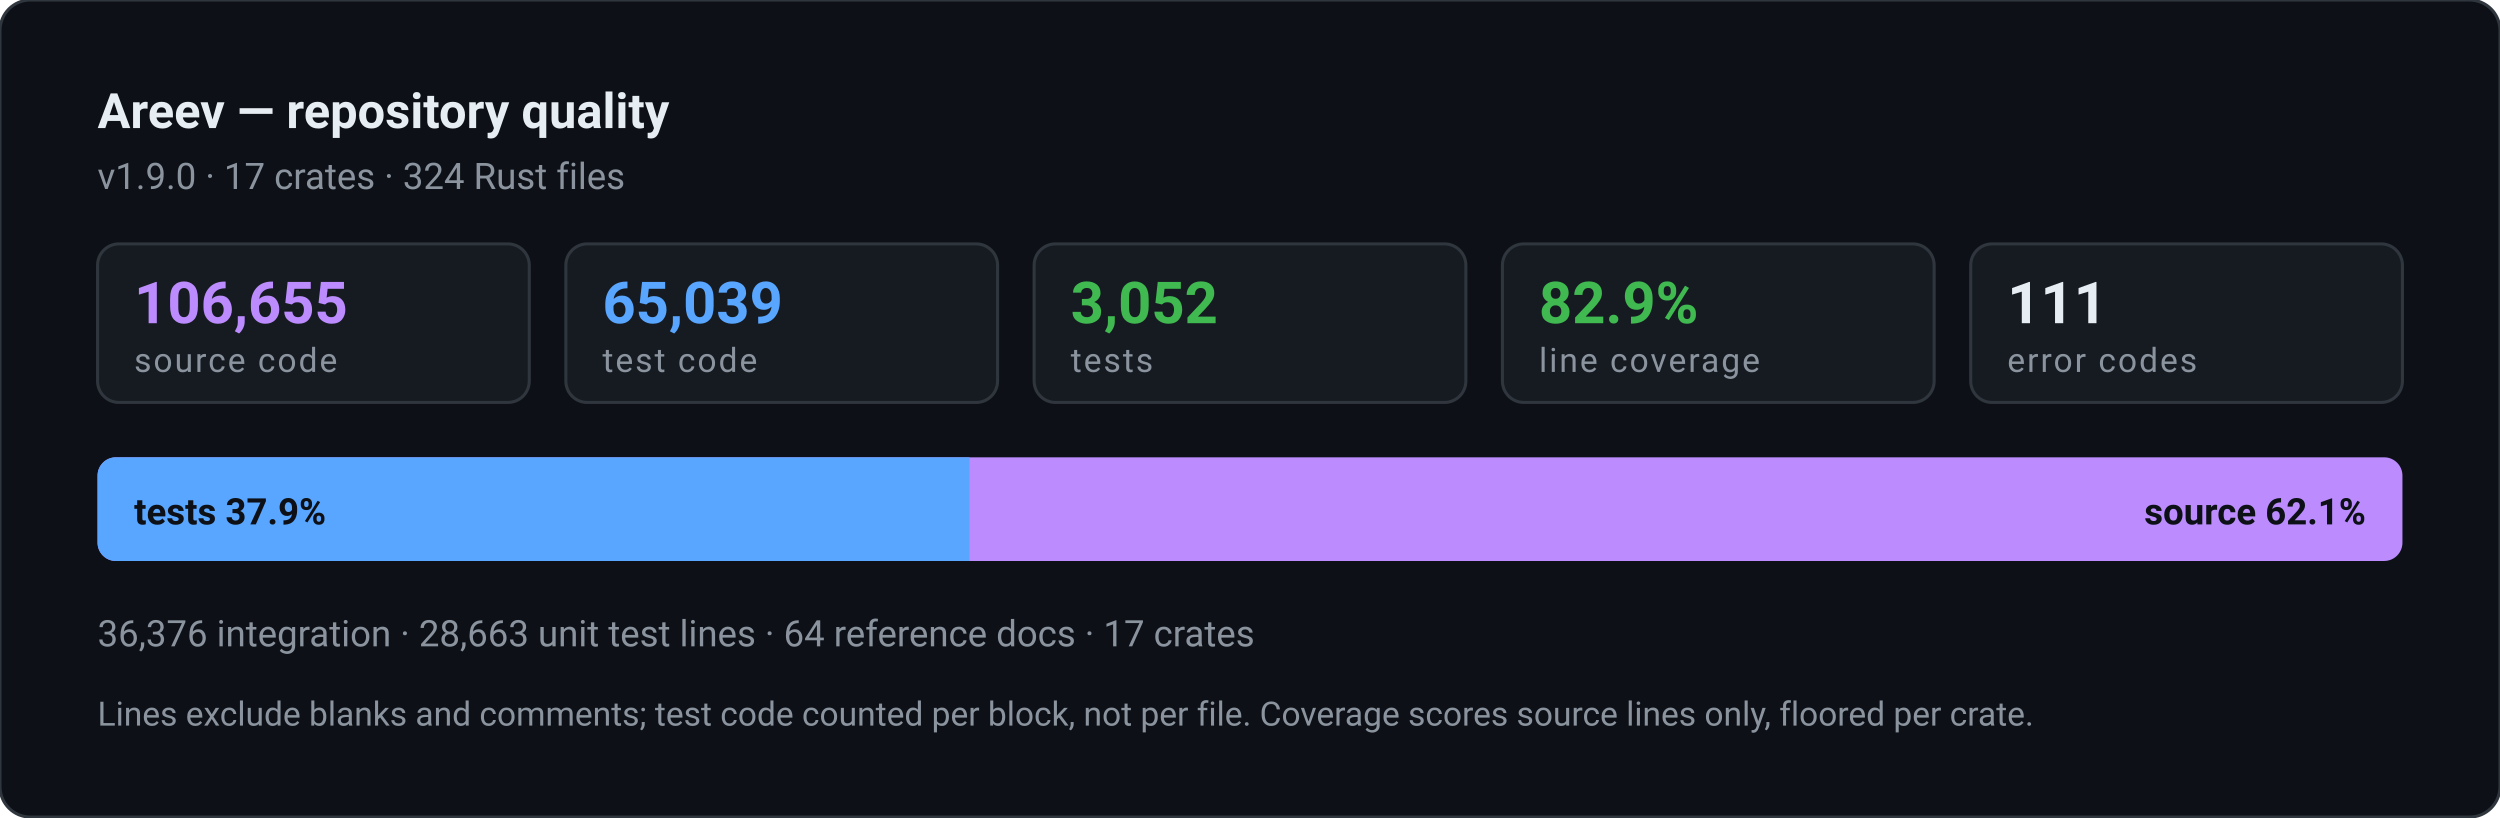
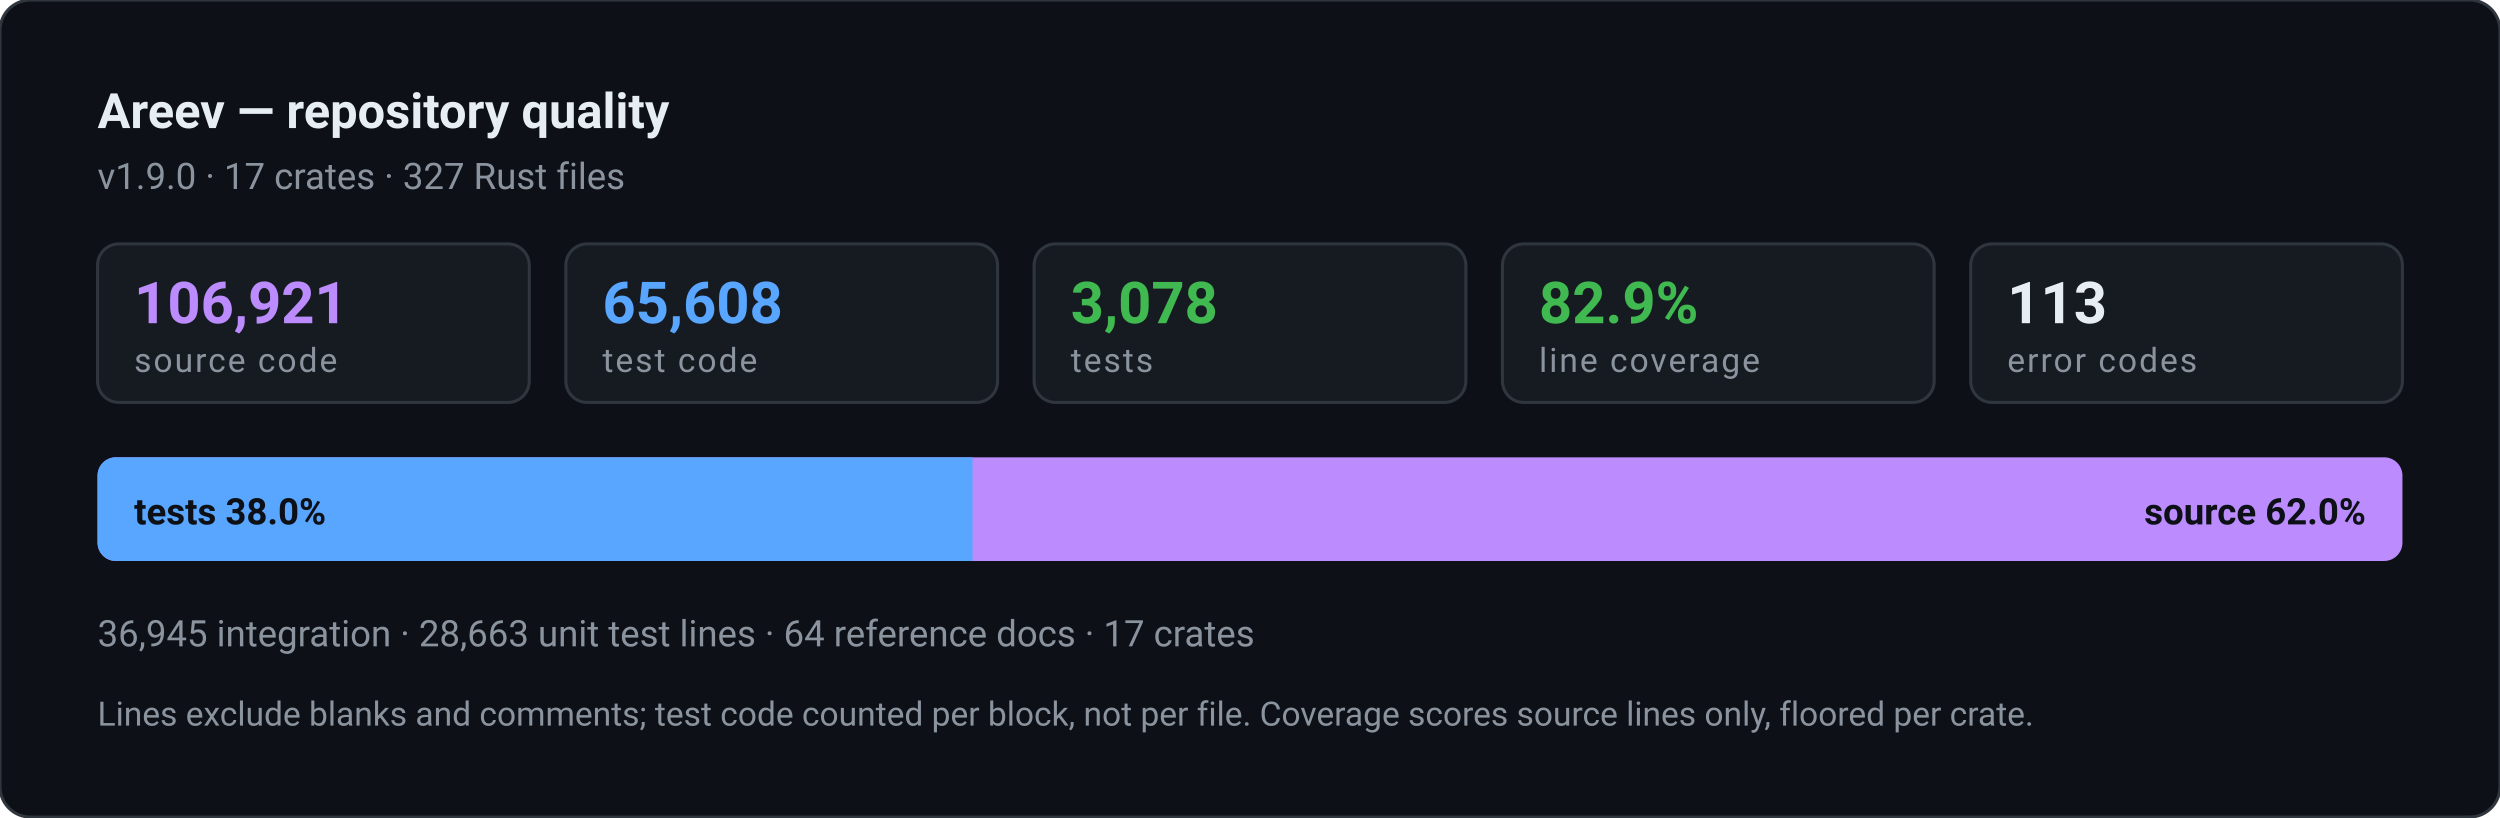
- <svg xmlns="http://www.w3.org/2000/svg" width="820" height="268" viewBox="0 0 820 268" role="img" aria-label="Areev repository quality: 65,039 lines of test code against 106,655 lines of source, 3,052 tests, 82.9% line coverage">
+ <svg xmlns="http://www.w3.org/2000/svg" width="820" height="268" viewBox="0 0 820 268" role="img" aria-label="Areev repository quality: 65,608 lines of test code against 106,921 lines of source, 3,078 tests, 82.9% line coverage">
  <style>text{font-family:ui-sans-serif,-apple-system,"Segoe UI",Roboto,Helvetica,Arial,sans-serif}.n{font-weight:700;font-variant-numeric:tabular-nums}.l{font-size:11px;letter-spacing:.06em;text-transform:uppercase}</style>
  <rect width="820" height="268" rx="10" fill="#0d1117" stroke="#30363d" />
  <text x="32" y="42" class="n" font-size="16" fill="#e6edf3">Areev — repository quality</text>
-   <text x="32" y="62" font-size="12" fill="#8b949e">v1.9.0 · 17 crates · 324 Rust files</text>
+   <text x="32" y="62" font-size="12" fill="#8b949e">v1.9.0 · 17 crates · 327 Rust files</text>
  <rect x="32.0" y="80" width="141.6" height="52" rx="7" fill="#161b22" stroke="#30363d" />
-   <text x="44.0" y="106" class="n" font-size="19" fill="#bc8cff">106,655</text>
+   <text x="44.0" y="106" class="n" font-size="19" fill="#bc8cff">106,921</text>
  <text x="44.0" y="122" class="l" fill="#8b949e">source code</text>
  <rect x="185.6" y="80" width="141.6" height="52" rx="7" fill="#161b22" stroke="#30363d" />
-   <text x="197.6" y="106" class="n" font-size="19" fill="#58a6ff">65,039</text>
+   <text x="197.6" y="106" class="n" font-size="19" fill="#58a6ff">65,608</text>
  <text x="197.6" y="122" class="l" fill="#8b949e">test code</text>
  <rect x="339.2" y="80" width="141.6" height="52" rx="7" fill="#161b22" stroke="#30363d" />
-   <text x="351.2" y="106" class="n" font-size="19" fill="#3fb950">3,052</text>
+   <text x="351.2" y="106" class="n" font-size="19" fill="#3fb950">3,078</text>
  <text x="351.2" y="122" class="l" fill="#8b949e">tests</text>
  <rect x="492.8" y="80" width="141.6" height="52" rx="7" fill="#161b22" stroke="#30363d" />
  <text x="504.8" y="106" class="n" font-size="19" fill="#3fb950">82.9%</text>
  <text x="504.8" y="122" class="l" fill="#8b949e">line coverage</text>
  <rect x="646.4" y="80" width="141.6" height="52" rx="7" fill="#161b22" stroke="#30363d" />
-   <text x="658.4" y="106" class="n" font-size="19" fill="#e6edf3">111</text>
+   <text x="658.4" y="106" class="n" font-size="19" fill="#e6edf3">113</text>
  <text x="658.4" y="122" class="l" fill="#8b949e">error codes</text>
  <rect x="32" y="150" width="756" height="34" rx="6" fill="#bc8cff" />
-   <path d="M32 156a6 6 0 0 1 6-6h280v34h-280a6 6 0 0 1-6-6z" fill="#58a6ff" />
-   <text x="44" y="172" class="n" font-size="12" fill="#0d1117">tests 37.9%</text>
-   <text x="776" y="172" class="n" font-size="12" fill="#0d1117" text-anchor="end">source 62.1%</text>
-   <text x="32" y="212" font-size="12" fill="#8b949e">36,376 integration · 28,663 unit test lines · 64 reference docs · 17 crates</text>
+   <path d="M32 156a6 6 0 0 1 6-6h281v34h-281a6 6 0 0 1-6-6z" fill="#58a6ff" />
+   <text x="44" y="172" class="n" font-size="12" fill="#0d1117">tests 38.0%</text>
+   <text x="776" y="172" class="n" font-size="12" fill="#0d1117" text-anchor="end">source 62.0%</text>
+   <text x="32" y="212" font-size="12" fill="#8b949e">36,945 integration · 28,663 unit test lines · 64 reference docs · 17 crates</text>
  <text x="32" y="238" font-size="11" fill="#8b949e">Lines exclude blanks and comments; test code counted per block, not per file. Coverage scores source lines only, floored per crate.</text>
</svg>
